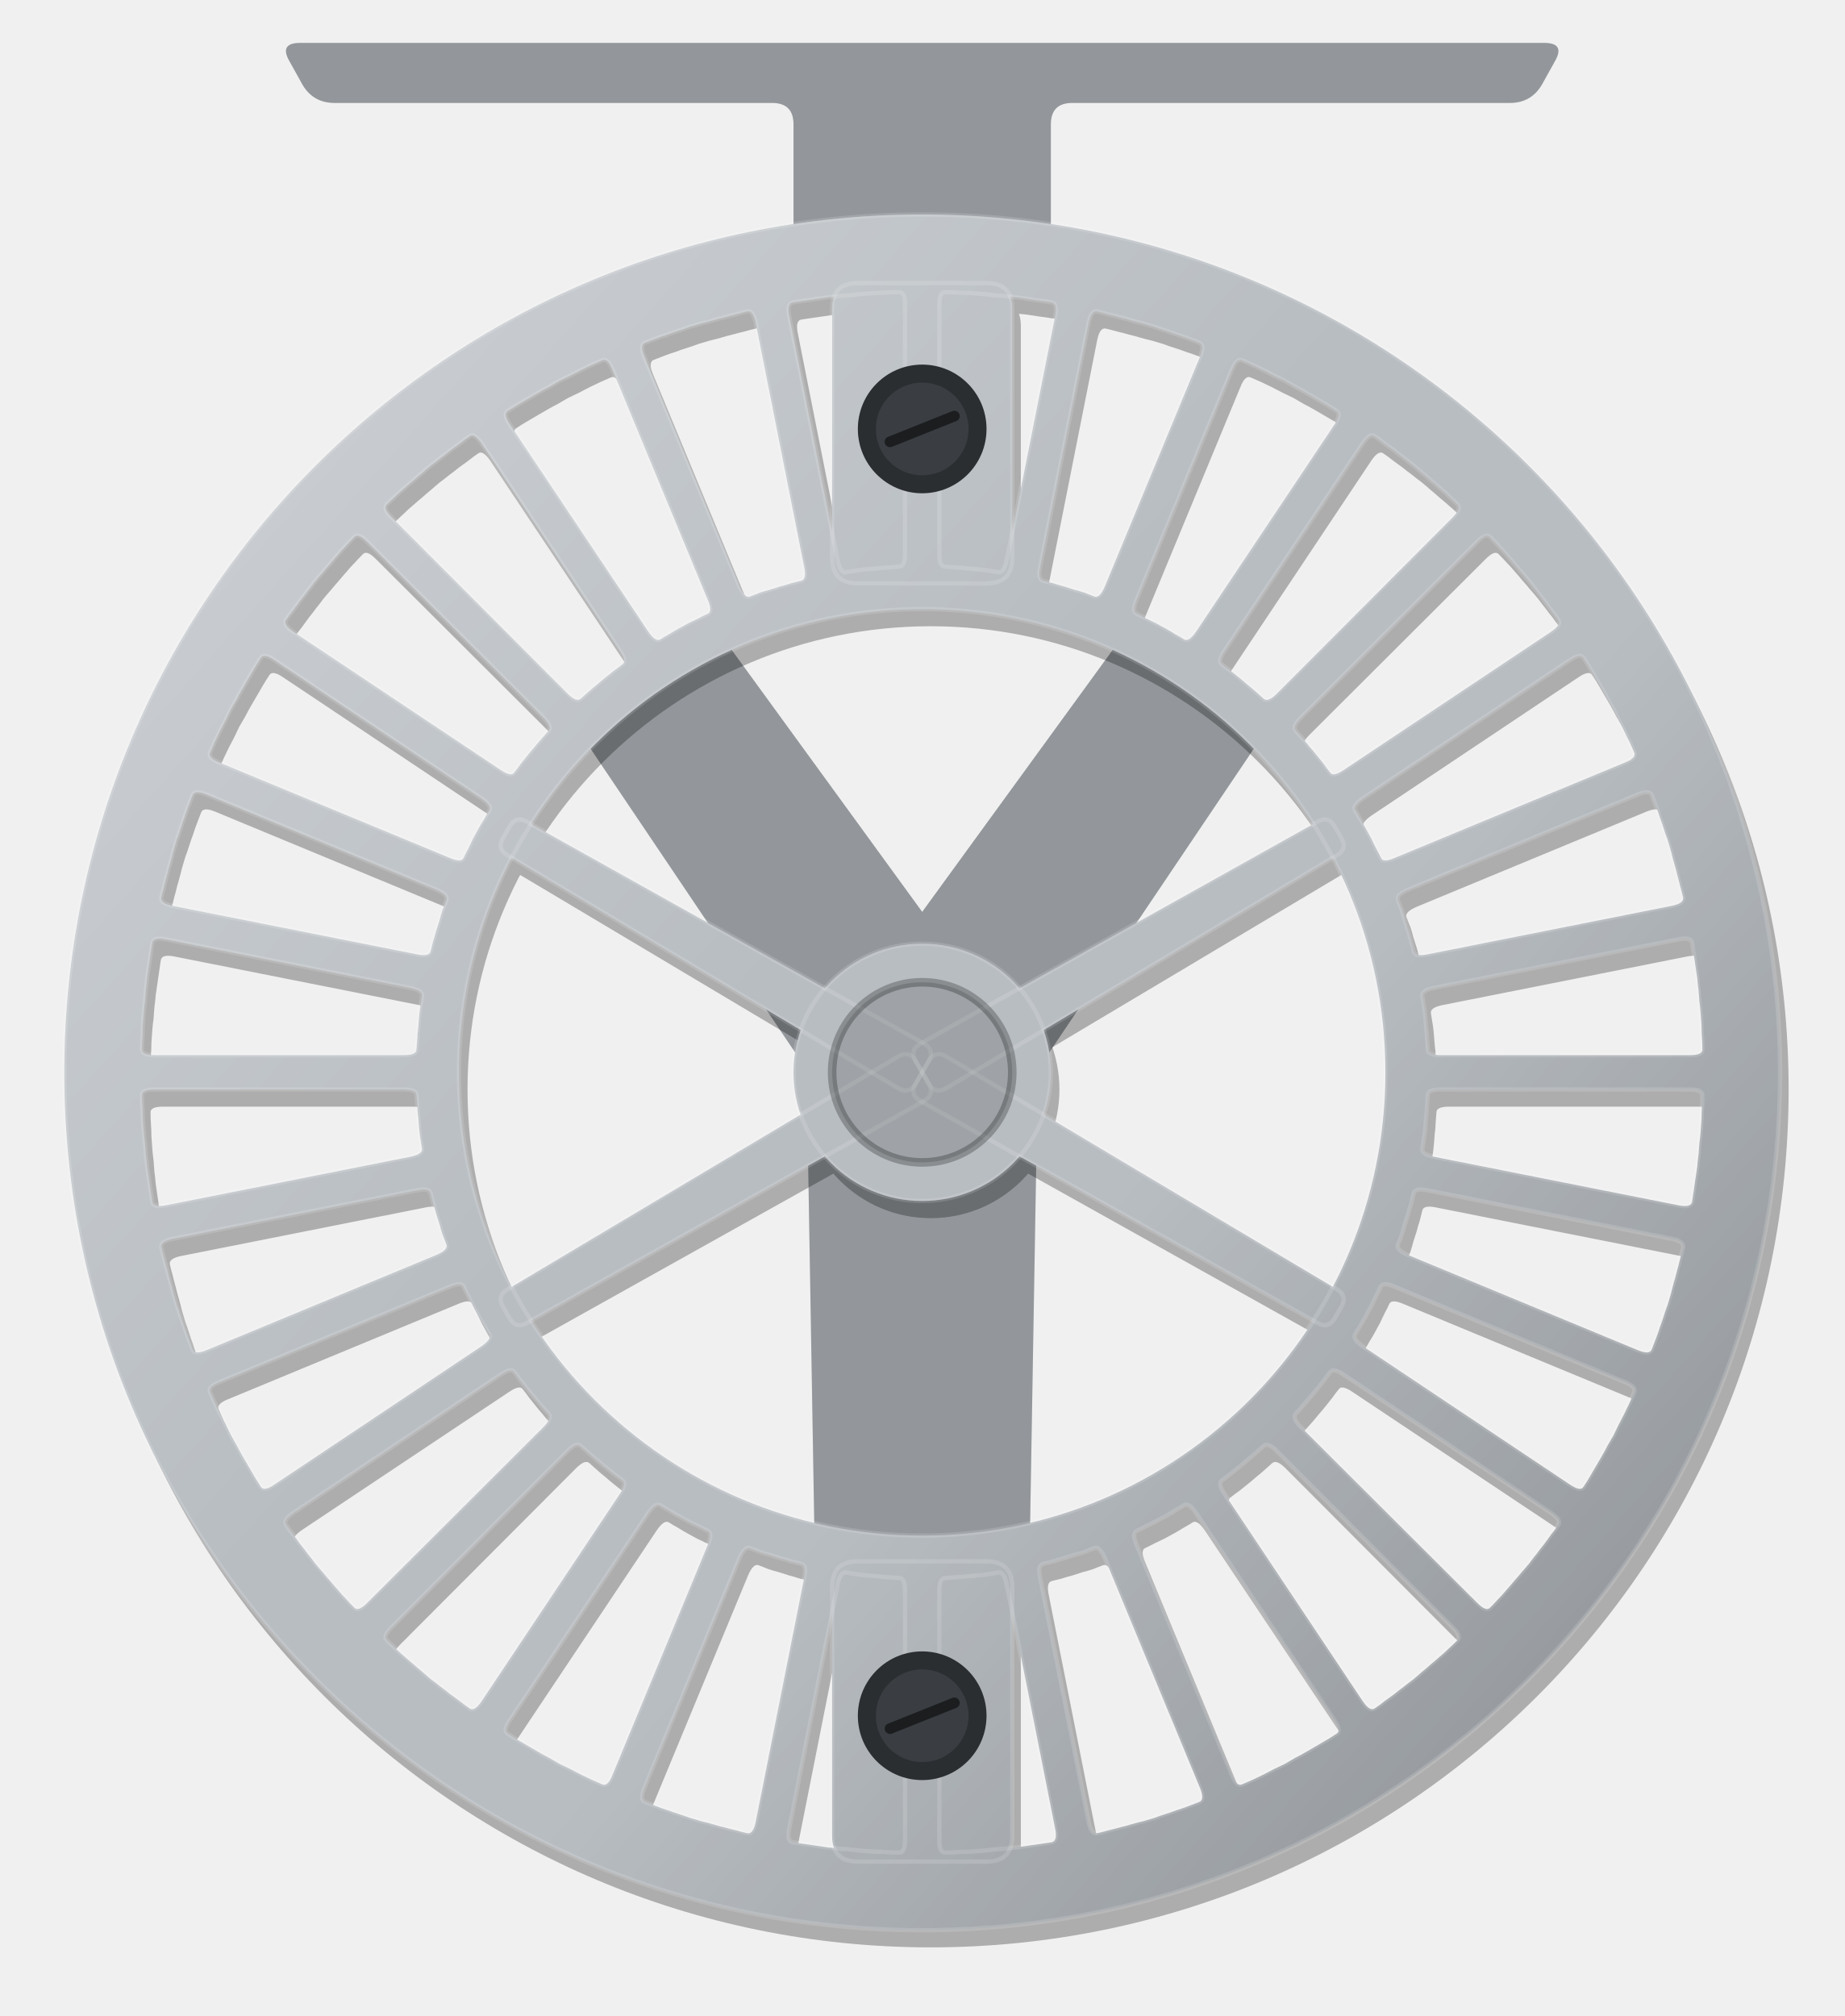
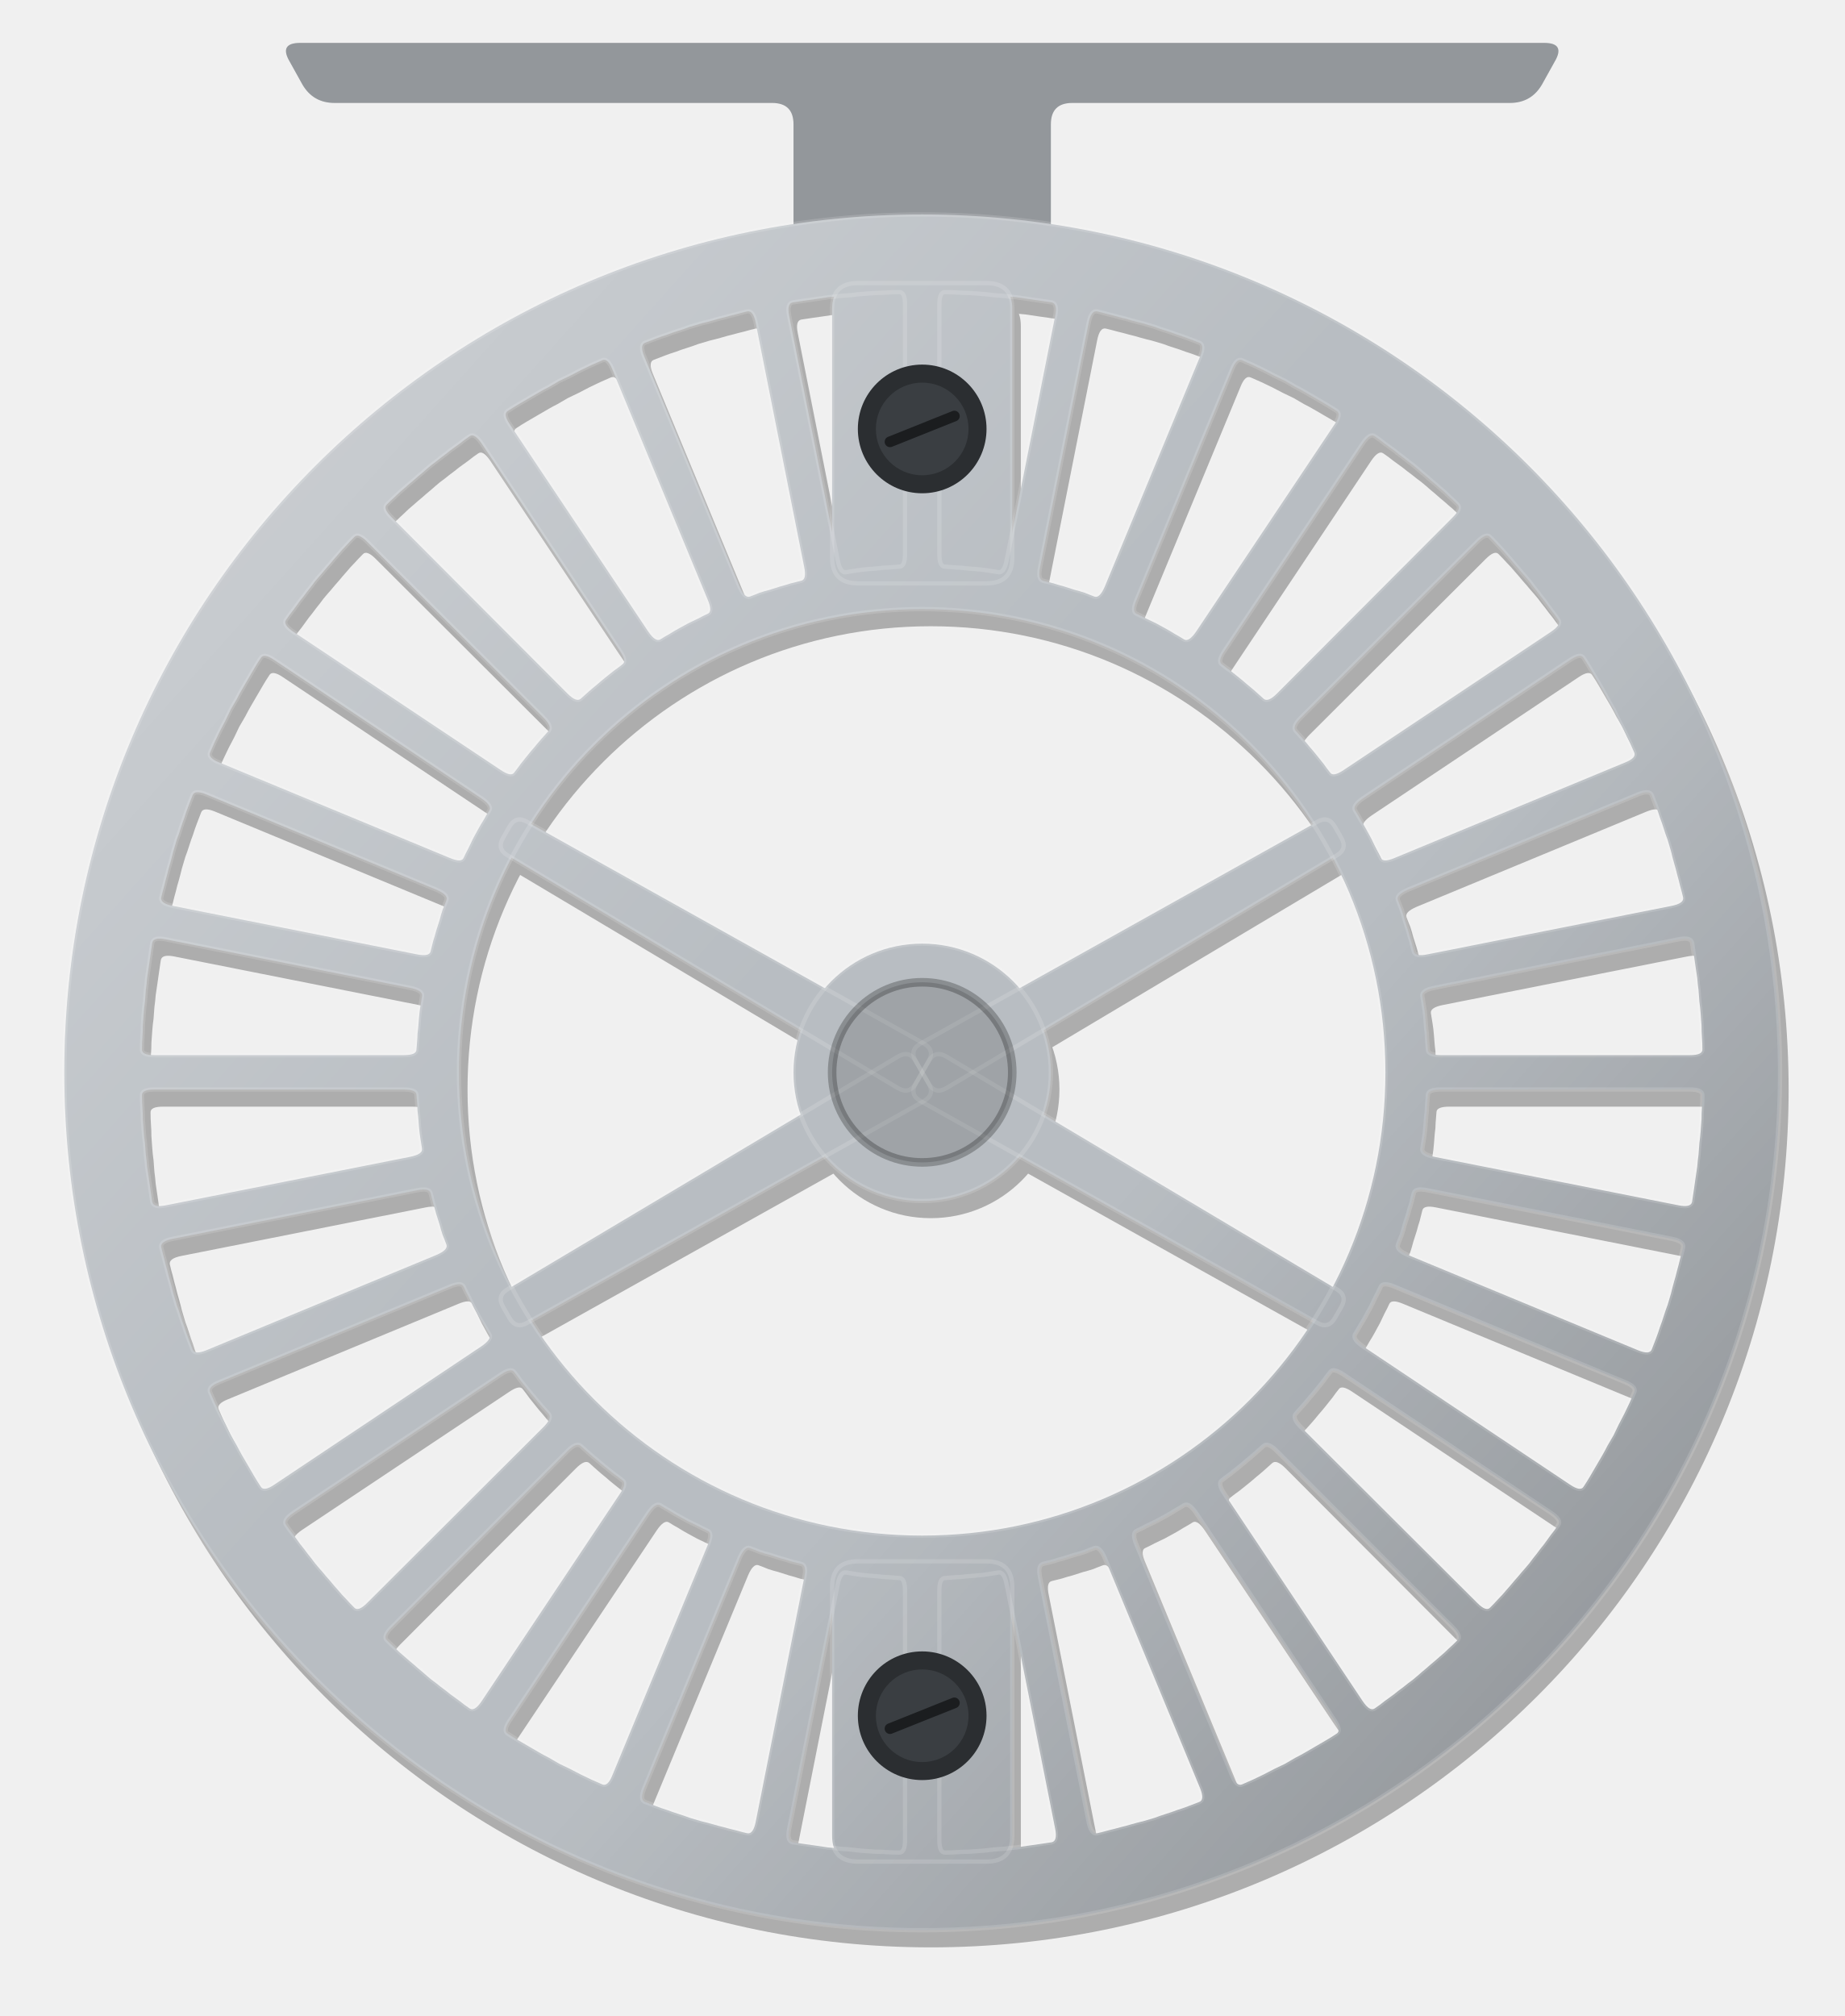
<svg xmlns="http://www.w3.org/2000/svg" viewBox="-215 -250 430 470" color="#b8bdc2">
  <defs>
    <linearGradient id="sheen" x1="0" y1="0" x2="1" y2="1">
      <stop offset="0" stop-color="#fff" stop-opacity=".4" />
      <stop offset=".45" stop-color="#fff" stop-opacity="0" />
      <stop offset=".6" stop-color="#000" stop-opacity="0" />
      <stop offset="1" stop-color="#000" stop-opacity=".3" />
    </linearGradient>
    <g id="back" fill-rule="evenodd">
      <path d="M-147.5 -235.7Q-150 -240 -145 -240L145 -240Q150 -240 147.5 -235.7L144.5 -230.3Q142 -226 137 -226L35 -226Q30 -226 30 -221L30 -191Q30 -186 25 -186L-25 -186Q-30 -186 -30 -191L-30 -221Q-30 -226 -35 -226L-137 -226Q-142 -226 -144.5 -230.3Z" />
-       <path d="M15.6 -10.9Q18 -12.6 16.3 -15L-46.1 -100.8Q-47.9 -103.2 -50.3 -101.5L-78.2 -82Q-80.6 -80.3 -78.9 -77.8L-19.7 10.1Q-18 12.6 -15.6 10.9Z" />
-       <path d="M15.6 10.9Q18 12.6 19.7 10.1L78.9 -77.8Q80.6 -80.3 78.2 -82L50.3 -101.5Q47.9 -103.2 46.1 -100.8L-16.3 -15Q-18 -12.6 -15.6 -10.9Z" />
-       <path d="M-24 0Q-27 0 -26.9 3L-25.1 109Q-25 112 -22 112L22 112Q25 112 25.1 109L26.9 3Q27 0 24 0Z" />
    </g>
    <g id="body" fill-rule="evenodd">
      <path d="M-200 0a200 200 0 1 0 400 0a200 200 0 1 0 -400 0ZM-108 0a108 108 0 1 0 216 0a108 108 0 1 0 -216 0ZM4 -179Q4 -182 5.4 -181.9L5.4 -181.9Q6.8 -181.9 8.2 -181.8L8.2 -181.8Q9.5 -181.7 10.9 -181.7L10.9 -181.7Q12.3 -181.6 13.7 -181.5L13.7 -181.5Q15.1 -181.4 16.5 -181.2L16.5 -181.2Q17.8 -181.1 19.2 -181L19.2 -181Q20.6 -180.8 22 -180.7L22 -180.7Q23.4 -180.5 24.7 -180.3L24.7 -180.3Q26.1 -180.1 27.5 -179.9L27.5 -179.9Q28.8 -179.7 30.2 -179.5L30.2 -179.5Q31.6 -179.2 31 -176.3L19.7 -119.4Q19.1 -116.4 17.8 -116.6L17.8 -116.6Q16.6 -116.8 15.3 -117L15.3 -117Q14.1 -117.2 12.8 -117.3L12.8 -117.3Q11.6 -117.4 10.3 -117.5L10.3 -117.5Q9 -117.7 7.8 -117.7L7.8 -117.7Q6.5 -117.8 5.3 -117.9L5.3 -117.9Q4 -117.9 4 -120.9ZM38.8 -174.7Q39.4 -177.7 40.8 -177.4L40.8 -177.4Q42.1 -177.1 43.5 -176.7L43.5 -176.7Q44.8 -176.4 46.2 -176L46.2 -176Q47.5 -175.7 48.8 -175.3L48.8 -175.3Q50.2 -174.9 51.5 -174.6L51.5 -174.6Q52.8 -174.2 54.2 -173.8L54.2 -173.8Q55.5 -173.3 56.8 -172.9L56.8 -172.9Q58.1 -172.5 59.4 -172L59.4 -172Q60.7 -171.6 62 -171.1L62 -171.1Q63.3 -170.6 64.6 -170.1L64.6 -170.1Q65.9 -169.6 64.8 -166.9L42.6 -113.3Q41.4 -110.5 40.2 -110.9L40.2 -110.9Q39.1 -111.3 37.9 -111.8L37.9 -111.8Q36.7 -112.2 35.5 -112.5L35.5 -112.5Q34.3 -112.9 33 -113.3L33 -113.3Q31.8 -113.6 30.6 -114L30.6 -114Q29.4 -114.3 28.2 -114.6L28.2 -114.6Q26.9 -114.9 27.5 -117.8ZM72.2 -163.8Q73.3 -166.6 74.6 -166L74.6 -166Q75.9 -165.4 77.1 -164.9L77.1 -164.9Q78.4 -164.3 79.6 -163.7L79.6 -163.7Q80.9 -163 82.1 -162.4L82.1 -162.4Q83.3 -161.8 84.6 -161.2L84.6 -161.2Q85.8 -160.5 87 -159.8L87 -159.8Q88.2 -159.2 89.4 -158.5L89.4 -158.5Q90.6 -157.8 91.8 -157.1L91.8 -157.1Q93 -156.4 94.2 -155.7L94.2 -155.7Q95.4 -155 96.6 -154.2L96.6 -154.2Q97.8 -153.5 96.1 -151L63.9 -102.8Q62.2 -100.3 61.1 -100.9L61.1 -100.9Q60 -101.6 58.9 -102.2L58.9 -102.2Q57.8 -102.9 56.7 -103.5L56.7 -103.5Q55.6 -104.1 54.5 -104.7L54.5 -104.7Q53.4 -105.2 52.2 -105.8L52.2 -105.8Q51.1 -106.4 50 -106.9L50 -106.9Q48.8 -107.4 50 -110.2ZM102.7 -146.6Q104.4 -149.1 105.5 -148.3L105.5 -148.3Q106.7 -147.5 107.8 -146.6L107.8 -146.6Q108.9 -145.8 110 -145L110 -145Q111.1 -144.1 112.2 -143.3L112.2 -143.3Q113.3 -142.4 114.4 -141.6L114.4 -141.6Q115.5 -140.7 116.5 -139.8L116.5 -139.8Q117.6 -138.9 118.6 -138L118.6 -138Q119.7 -137.1 120.7 -136.2L120.7 -136.2Q121.8 -135.3 122.8 -134.3L122.8 -134.3Q123.8 -133.4 124.8 -132.4L124.8 -132.4Q125.8 -131.5 123.7 -129.4L82.7 -88.3Q80.6 -86.2 79.6 -87.1L79.6 -87.1Q78.7 -87.9 77.7 -88.8L77.7 -88.8Q76.8 -89.6 75.8 -90.4L75.8 -90.4Q74.9 -91.2 73.9 -92L73.9 -92Q72.9 -92.8 71.9 -93.6L71.9 -93.6Q70.9 -94.3 69.9 -95.1L69.9 -95.1Q68.8 -95.8 70.5 -98.3ZM129.4 -123.7Q131.5 -125.8 132.4 -124.8L132.4 -124.8Q133.4 -123.8 134.3 -122.8L134.3 -122.8Q135.3 -121.8 136.2 -120.7L136.2 -120.7Q137.1 -119.7 138 -118.6L138 -118.6Q138.9 -117.6 139.8 -116.5L139.8 -116.5Q140.7 -115.5 141.6 -114.4L141.6 -114.4Q142.4 -113.3 143.3 -112.2L143.3 -112.2Q144.1 -111.1 145 -110L145 -110Q145.8 -108.9 146.6 -107.8L146.6 -107.8Q147.5 -106.7 148.3 -105.5L148.3 -105.5Q149.1 -104.4 146.6 -102.7L98.3 -70.5Q95.8 -68.8 95.1 -69.9L95.1 -69.9Q94.3 -70.9 93.6 -71.9L93.6 -71.9Q92.8 -72.9 92 -73.9L92 -73.9Q91.2 -74.9 90.4 -75.8L90.4 -75.8Q89.6 -76.8 88.8 -77.7L88.8 -77.7Q87.9 -78.7 87.1 -79.6L87.1 -79.6Q86.2 -80.6 88.3 -82.7ZM151 -96.1Q153.5 -97.8 154.2 -96.6L154.2 -96.6Q155 -95.4 155.7 -94.2L155.7 -94.2Q156.4 -93 157.1 -91.8L157.1 -91.8Q157.8 -90.6 158.5 -89.4L158.5 -89.4Q159.2 -88.2 159.8 -87L159.8 -87Q160.5 -85.8 161.2 -84.6L161.2 -84.6Q161.8 -83.3 162.4 -82.1L162.4 -82.1Q163 -80.9 163.7 -79.6L163.7 -79.6Q164.3 -78.4 164.9 -77.1L164.9 -77.1Q165.4 -75.9 166 -74.6L166 -74.6Q166.6 -73.3 163.8 -72.2L110.2 -50Q107.4 -48.8 106.9 -50L106.9 -50Q106.4 -51.1 105.8 -52.2L105.8 -52.2Q105.2 -53.4 104.7 -54.5L104.7 -54.5Q104.1 -55.6 103.5 -56.7L103.5 -56.7Q102.9 -57.8 102.2 -58.9L102.2 -58.9Q101.6 -60 100.9 -61.1L100.9 -61.1Q100.3 -62.2 102.8 -63.9ZM166.9 -64.8Q169.6 -65.9 170.1 -64.6L170.1 -64.6Q170.6 -63.3 171.1 -62L171.1 -62Q171.6 -60.7 172 -59.4L172 -59.4Q172.5 -58.1 172.9 -56.8L172.9 -56.8Q173.3 -55.5 173.8 -54.2L173.8 -54.2Q174.2 -52.8 174.6 -51.5L174.6 -51.5Q174.9 -50.2 175.3 -48.8L175.3 -48.8Q175.7 -47.5 176 -46.2L176 -46.2Q176.4 -44.8 176.7 -43.5L176.7 -43.5Q177.1 -42.1 177.4 -40.8L177.4 -40.8Q177.7 -39.4 174.7 -38.8L117.8 -27.5Q114.9 -26.9 114.6 -28.2L114.6 -28.2Q114.3 -29.4 114 -30.6L114 -30.6Q113.6 -31.8 113.3 -33L113.3 -33Q112.9 -34.3 112.5 -35.5L112.5 -35.5Q112.2 -36.7 111.8 -37.9L111.8 -37.9Q111.3 -39.1 110.9 -40.2L110.9 -40.2Q110.5 -41.4 113.3 -42.6ZM176.3 -31Q179.2 -31.6 179.5 -30.2L179.5 -30.2Q179.7 -28.8 179.9 -27.5L179.9 -27.5Q180.1 -26.1 180.3 -24.7L180.3 -24.7Q180.5 -23.4 180.7 -22L180.7 -22Q180.8 -20.6 181 -19.2L181 -19.2Q181.1 -17.8 181.2 -16.5L181.2 -16.5Q181.4 -15.1 181.5 -13.7L181.5 -13.7Q181.6 -12.3 181.7 -10.9L181.7 -10.9Q181.7 -9.5 181.8 -8.2L181.8 -8.2Q181.9 -6.8 181.9 -5.4L181.9 -5.4Q182 -4 179 -4L120.9 -4Q117.9 -4 117.9 -5.3L117.9 -5.3Q117.8 -6.5 117.7 -7.8L117.7 -7.8Q117.7 -9 117.5 -10.3L117.5 -10.3Q117.4 -11.6 117.3 -12.8L117.3 -12.8Q117.2 -14.1 117 -15.3L117 -15.3Q116.8 -16.6 116.6 -17.8L116.6 -17.8Q116.4 -19.1 119.4 -19.7ZM179 4Q182 4 181.9 5.4L181.9 5.4Q181.9 6.8 181.8 8.2L181.8 8.2Q181.7 9.5 181.7 10.9L181.7 10.9Q181.6 12.3 181.5 13.7L181.5 13.7Q181.4 15.1 181.2 16.5L181.2 16.5Q181.1 17.8 181 19.2L181 19.2Q180.8 20.6 180.7 22L180.7 22Q180.5 23.4 180.3 24.7L180.3 24.7Q180.1 26.1 179.9 27.5L179.9 27.5Q179.7 28.8 179.5 30.2L179.5 30.2Q179.2 31.6 176.3 31L119.4 19.7Q116.4 19.1 116.6 17.8L116.6 17.8Q116.8 16.6 117 15.3L117 15.3Q117.2 14.1 117.3 12.8L117.3 12.8Q117.4 11.6 117.5 10.3L117.5 10.3Q117.7 9 117.7 7.8L117.7 7.8Q117.8 6.5 117.9 5.3L117.9 5.3Q117.9 4 120.9 4ZM174.7 38.8Q177.7 39.4 177.4 40.8L177.4 40.8Q177.1 42.1 176.7 43.5L176.7 43.5Q176.4 44.8 176 46.2L176 46.2Q175.7 47.5 175.3 48.8L175.3 48.8Q174.9 50.2 174.6 51.5L174.6 51.5Q174.2 52.8 173.8 54.2L173.8 54.2Q173.3 55.5 172.9 56.8L172.9 56.8Q172.5 58.1 172 59.4L172 59.4Q171.6 60.7 171.1 62L171.1 62Q170.6 63.3 170.1 64.6L170.1 64.6Q169.6 65.9 166.9 64.8L113.3 42.6Q110.5 41.4 110.9 40.2L110.9 40.2Q111.3 39.1 111.8 37.9L111.8 37.9Q112.2 36.7 112.5 35.5L112.5 35.5Q112.9 34.3 113.3 33L113.3 33Q113.6 31.8 114 30.6L114 30.6Q114.3 29.4 114.6 28.2L114.6 28.2Q114.9 26.9 117.8 27.5ZM163.8 72.2Q166.6 73.3 166 74.6L166 74.6Q165.4 75.9 164.9 77.1L164.9 77.1Q164.3 78.4 163.7 79.6L163.7 79.6Q163 80.9 162.4 82.1L162.4 82.1Q161.8 83.3 161.2 84.6L161.2 84.6Q160.5 85.8 159.8 87L159.8 87Q159.2 88.2 158.5 89.4L158.5 89.4Q157.8 90.6 157.1 91.8L157.1 91.8Q156.4 93 155.7 94.2L155.7 94.2Q155 95.4 154.2 96.6L154.2 96.6Q153.5 97.8 151 96.1L102.8 63.9Q100.3 62.2 100.9 61.1L100.9 61.1Q101.6 60 102.2 58.9L102.2 58.9Q102.9 57.8 103.5 56.7L103.5 56.7Q104.1 55.6 104.7 54.5L104.7 54.5Q105.2 53.4 105.8 52.2L105.8 52.2Q106.4 51.1 106.9 50L106.9 50Q107.4 48.8 110.2 50ZM146.6 102.7Q149.1 104.4 148.3 105.5L148.3 105.5Q147.5 106.7 146.6 107.8L146.6 107.8Q145.8 108.9 145 110L145 110Q144.1 111.1 143.3 112.2L143.3 112.2Q142.4 113.3 141.6 114.4L141.6 114.4Q140.7 115.5 139.8 116.5L139.8 116.5Q138.9 117.6 138 118.6L138 118.6Q137.1 119.7 136.2 120.7L136.2 120.7Q135.3 121.8 134.3 122.8L134.3 122.8Q133.4 123.8 132.4 124.8L132.4 124.8Q131.5 125.8 129.4 123.7L88.3 82.7Q86.2 80.6 87.1 79.6L87.1 79.6Q87.9 78.7 88.8 77.7L88.8 77.7Q89.6 76.8 90.4 75.8L90.4 75.8Q91.2 74.9 92 73.9L92 73.9Q92.8 72.9 93.6 71.9L93.6 71.9Q94.3 70.9 95.1 69.9L95.1 69.9Q95.8 68.8 98.3 70.5ZM123.7 129.4Q125.8 131.5 124.8 132.4L124.8 132.4Q123.8 133.4 122.8 134.3L122.8 134.3Q121.8 135.3 120.7 136.2L120.7 136.2Q119.7 137.1 118.6 138L118.6 138Q117.6 138.9 116.5 139.8L116.5 139.8Q115.5 140.7 114.4 141.6L114.4 141.6Q113.3 142.4 112.2 143.3L112.2 143.3Q111.1 144.1 110 145L110 145Q108.9 145.8 107.8 146.6L107.8 146.6Q106.7 147.5 105.5 148.3L105.5 148.3Q104.4 149.1 102.7 146.6L70.5 98.3Q68.8 95.8 69.9 95.1L69.9 95.1Q70.9 94.3 71.9 93.6L71.9 93.6Q72.9 92.8 73.9 92L73.9 92Q74.9 91.2 75.8 90.4L75.8 90.4Q76.8 89.6 77.7 88.8L77.7 88.8Q78.7 87.9 79.6 87.1L79.6 87.1Q80.6 86.2 82.7 88.3ZM96.1 151Q97.8 153.5 96.6 154.2L96.6 154.2Q95.4 155 94.2 155.7L94.2 155.7Q93 156.4 91.8 157.1L91.8 157.1Q90.6 157.8 89.4 158.5L89.4 158.5Q88.2 159.2 87 159.8L87 159.8Q85.8 160.5 84.6 161.2L84.6 161.2Q83.3 161.8 82.1 162.4L82.1 162.4Q80.9 163 79.6 163.7L79.6 163.7Q78.4 164.3 77.1 164.9L77.1 164.9Q75.9 165.4 74.6 166L74.6 166Q73.3 166.6 72.2 163.8L50 110.2Q48.8 107.4 50 106.9L50 106.9Q51.1 106.4 52.2 105.8L52.2 105.8Q53.4 105.2 54.5 104.7L54.5 104.7Q55.6 104.1 56.7 103.5L56.7 103.5Q57.8 102.9 58.9 102.2L58.9 102.2Q60 101.6 61.1 100.9L61.1 100.9Q62.2 100.3 63.9 102.8ZM64.8 166.9Q65.9 169.6 64.6 170.1L64.6 170.1Q63.3 170.6 62 171.1L62 171.1Q60.7 171.6 59.4 172L59.4 172Q58.1 172.5 56.8 172.9L56.8 172.9Q55.5 173.3 54.2 173.8L54.2 173.8Q52.8 174.2 51.5 174.6L51.5 174.6Q50.2 174.9 48.8 175.3L48.8 175.3Q47.5 175.7 46.2 176L46.2 176Q44.8 176.4 43.5 176.7L43.5 176.7Q42.1 177.1 40.8 177.4L40.8 177.4Q39.4 177.7 38.8 174.7L27.5 117.8Q26.9 114.9 28.2 114.6L28.2 114.6Q29.4 114.3 30.6 114L30.6 114Q31.8 113.6 33 113.3L33 113.3Q34.3 112.9 35.5 112.5L35.5 112.5Q36.7 112.2 37.9 111.8L37.9 111.8Q39.1 111.3 40.2 110.9L40.2 110.9Q41.4 110.5 42.6 113.3ZM31 176.3Q31.6 179.2 30.2 179.5L30.2 179.5Q28.8 179.7 27.5 179.9L27.5 179.9Q26.1 180.1 24.7 180.3L24.7 180.3Q23.4 180.5 22 180.7L22 180.7Q20.6 180.8 19.2 181L19.2 181Q17.8 181.1 16.5 181.2L16.5 181.2Q15.1 181.4 13.7 181.5L13.7 181.5Q12.3 181.6 10.9 181.7L10.9 181.7Q9.5 181.7 8.2 181.8L8.2 181.8Q6.8 181.9 5.4 181.9L5.4 181.9Q4 182 4 179L4 120.9Q4 117.9 5.3 117.9L5.3 117.9Q6.5 117.8 7.8 117.7L7.8 117.7Q9 117.7 10.3 117.5L10.3 117.5Q11.6 117.4 12.8 117.3L12.8 117.3Q14.1 117.2 15.3 117L15.3 117Q16.6 116.8 17.8 116.6L17.8 116.6Q19.1 116.4 19.7 119.4ZM-4 179Q-4 182 -5.4 181.9L-5.4 181.9Q-6.8 181.9 -8.2 181.8L-8.2 181.8Q-9.5 181.7 -10.9 181.7L-10.9 181.7Q-12.3 181.6 -13.7 181.5L-13.7 181.5Q-15.1 181.4 -16.5 181.2L-16.5 181.2Q-17.8 181.1 -19.2 181L-19.2 181Q-20.6 180.8 -22 180.7L-22 180.7Q-23.4 180.5 -24.7 180.3L-24.7 180.3Q-26.1 180.1 -27.5 179.9L-27.5 179.9Q-28.8 179.7 -30.2 179.5L-30.2 179.5Q-31.6 179.2 -31 176.3L-19.7 119.4Q-19.1 116.4 -17.8 116.6L-17.8 116.6Q-16.6 116.8 -15.3 117L-15.3 117Q-14.1 117.2 -12.8 117.3L-12.8 117.3Q-11.6 117.4 -10.3 117.5L-10.3 117.5Q-9 117.7 -7.8 117.7L-7.8 117.7Q-6.5 117.8 -5.3 117.9L-5.3 117.9Q-4 117.9 -4 120.9ZM-38.8 174.7Q-39.4 177.7 -40.8 177.4L-40.8 177.4Q-42.1 177.1 -43.5 176.7L-43.5 176.7Q-44.8 176.4 -46.2 176L-46.2 176Q-47.5 175.7 -48.8 175.3L-48.8 175.3Q-50.2 174.9 -51.5 174.6L-51.5 174.6Q-52.8 174.2 -54.2 173.8L-54.2 173.8Q-55.5 173.3 -56.8 172.9L-56.8 172.9Q-58.1 172.5 -59.4 172L-59.4 172Q-60.7 171.6 -62 171.1L-62 171.1Q-63.3 170.6 -64.6 170.1L-64.6 170.1Q-65.9 169.6 -64.8 166.9L-42.6 113.3Q-41.4 110.5 -40.2 110.9L-40.2 110.9Q-39.1 111.3 -37.9 111.8L-37.9 111.8Q-36.7 112.2 -35.5 112.5L-35.5 112.5Q-34.3 112.9 -33 113.3L-33 113.3Q-31.8 113.6 -30.6 114L-30.6 114Q-29.4 114.3 -28.2 114.6L-28.2 114.6Q-26.9 114.9 -27.5 117.8ZM-72.2 163.8Q-73.3 166.6 -74.6 166L-74.6 166Q-75.9 165.4 -77.1 164.9L-77.1 164.9Q-78.4 164.3 -79.6 163.7L-79.6 163.7Q-80.9 163 -82.1 162.4L-82.1 162.4Q-83.3 161.8 -84.6 161.2L-84.6 161.2Q-85.8 160.5 -87 159.8L-87 159.8Q-88.2 159.2 -89.4 158.5L-89.4 158.5Q-90.6 157.8 -91.8 157.1L-91.8 157.1Q-93 156.4 -94.2 155.7L-94.2 155.7Q-95.4 155 -96.6 154.2L-96.6 154.2Q-97.8 153.5 -96.1 151L-63.9 102.8Q-62.2 100.3 -61.1 100.9L-61.1 100.9Q-60 101.6 -58.9 102.2L-58.9 102.2Q-57.8 102.9 -56.7 103.5L-56.7 103.5Q-55.6 104.1 -54.5 104.7L-54.5 104.7Q-53.4 105.2 -52.2 105.8L-52.2 105.8Q-51.1 106.4 -50 106.9L-50 106.9Q-48.8 107.4 -50 110.2ZM-102.7 146.6Q-104.4 149.1 -105.5 148.3L-105.5 148.3Q-106.7 147.5 -107.8 146.6L-107.8 146.6Q-108.9 145.8 -110 145L-110 145Q-111.1 144.1 -112.2 143.3L-112.2 143.3Q-113.3 142.4 -114.4 141.6L-114.4 141.6Q-115.5 140.7 -116.5 139.8L-116.5 139.8Q-117.6 138.9 -118.6 138L-118.6 138Q-119.7 137.1 -120.7 136.2L-120.7 136.2Q-121.8 135.3 -122.8 134.3L-122.8 134.3Q-123.8 133.4 -124.8 132.4L-124.8 132.4Q-125.8 131.5 -123.7 129.4L-82.7 88.3Q-80.6 86.2 -79.6 87.1L-79.6 87.1Q-78.7 87.9 -77.7 88.8L-77.7 88.8Q-76.8 89.6 -75.8 90.4L-75.8 90.4Q-74.9 91.2 -73.9 92L-73.9 92Q-72.9 92.8 -71.9 93.6L-71.9 93.6Q-70.9 94.3 -69.9 95.1L-69.9 95.1Q-68.8 95.8 -70.5 98.3ZM-129.4 123.7Q-131.5 125.8 -132.4 124.8L-132.4 124.8Q-133.4 123.8 -134.3 122.8L-134.3 122.8Q-135.3 121.8 -136.2 120.7L-136.2 120.7Q-137.1 119.7 -138 118.6L-138 118.6Q-138.9 117.6 -139.8 116.5L-139.8 116.5Q-140.7 115.5 -141.6 114.4L-141.6 114.4Q-142.4 113.3 -143.3 112.2L-143.3 112.2Q-144.1 111.1 -145 110L-145 110Q-145.8 108.9 -146.6 107.8L-146.6 107.8Q-147.5 106.7 -148.3 105.5L-148.3 105.5Q-149.1 104.4 -146.6 102.7L-98.3 70.5Q-95.8 68.8 -95.1 69.9L-95.1 69.9Q-94.3 70.9 -93.6 71.9L-93.6 71.9Q-92.8 72.9 -92 73.9L-92 73.9Q-91.2 74.9 -90.4 75.8L-90.4 75.8Q-89.6 76.8 -88.8 77.7L-88.8 77.7Q-87.9 78.7 -87.1 79.6L-87.1 79.6Q-86.2 80.6 -88.3 82.7ZM-151 96.1Q-153.5 97.8 -154.2 96.6L-154.2 96.6Q-155 95.4 -155.7 94.2L-155.7 94.2Q-156.4 93 -157.1 91.8L-157.1 91.8Q-157.8 90.6 -158.5 89.4L-158.5 89.4Q-159.2 88.2 -159.8 87L-159.8 87Q-160.5 85.8 -161.2 84.6L-161.2 84.6Q-161.8 83.3 -162.4 82.1L-162.4 82.1Q-163 80.9 -163.7 79.6L-163.7 79.6Q-164.3 78.4 -164.9 77.1L-164.9 77.1Q-165.4 75.9 -166 74.6L-166 74.6Q-166.6 73.3 -163.8 72.2L-110.2 50Q-107.4 48.8 -106.9 50L-106.9 50Q-106.4 51.1 -105.8 52.2L-105.8 52.2Q-105.2 53.4 -104.7 54.5L-104.7 54.5Q-104.1 55.6 -103.5 56.7L-103.5 56.7Q-102.9 57.8 -102.2 58.9L-102.2 58.9Q-101.6 60 -100.9 61.1L-100.9 61.1Q-100.3 62.2 -102.8 63.9ZM-166.9 64.8Q-169.6 65.9 -170.1 64.6L-170.1 64.6Q-170.6 63.3 -171.1 62L-171.1 62Q-171.6 60.7 -172 59.4L-172 59.4Q-172.5 58.1 -172.9 56.8L-172.9 56.8Q-173.3 55.5 -173.8 54.2L-173.8 54.2Q-174.2 52.8 -174.6 51.5L-174.6 51.5Q-174.9 50.2 -175.3 48.8L-175.3 48.8Q-175.7 47.5 -176 46.2L-176 46.2Q-176.4 44.8 -176.7 43.5L-176.7 43.5Q-177.1 42.1 -177.4 40.8L-177.4 40.8Q-177.7 39.4 -174.7 38.8L-117.8 27.5Q-114.9 26.9 -114.6 28.2L-114.6 28.2Q-114.3 29.4 -114 30.6L-114 30.6Q-113.6 31.8 -113.3 33L-113.3 33Q-112.9 34.3 -112.5 35.5L-112.5 35.5Q-112.2 36.7 -111.8 37.9L-111.8 37.9Q-111.3 39.1 -110.9 40.2L-110.9 40.2Q-110.5 41.4 -113.3 42.6ZM-176.3 31Q-179.2 31.6 -179.5 30.2L-179.5 30.2Q-179.7 28.8 -179.9 27.5L-179.9 27.5Q-180.1 26.1 -180.3 24.7L-180.3 24.7Q-180.5 23.4 -180.7 22L-180.7 22Q-180.8 20.6 -181 19.2L-181 19.2Q-181.1 17.8 -181.2 16.5L-181.2 16.5Q-181.4 15.1 -181.5 13.7L-181.5 13.7Q-181.6 12.3 -181.7 10.9L-181.7 10.9Q-181.7 9.5 -181.8 8.2L-181.8 8.2Q-181.9 6.8 -181.9 5.4L-181.9 5.4Q-182 4 -179 4L-120.9 4Q-117.9 4 -117.9 5.3L-117.9 5.3Q-117.8 6.5 -117.7 7.8L-117.7 7.8Q-117.7 9 -117.5 10.3L-117.5 10.3Q-117.4 11.6 -117.3 12.8L-117.3 12.8Q-117.2 14.1 -117 15.3L-117 15.3Q-116.8 16.6 -116.6 17.8L-116.6 17.8Q-116.4 19.1 -119.4 19.7ZM-179 -4Q-182 -4 -181.9 -5.4L-181.9 -5.4Q-181.9 -6.8 -181.8 -8.2L-181.8 -8.2Q-181.7 -9.5 -181.7 -10.9L-181.7 -10.9Q-181.6 -12.3 -181.5 -13.7L-181.5 -13.7Q-181.4 -15.1 -181.2 -16.5L-181.2 -16.5Q-181.1 -17.8 -181 -19.2L-181 -19.2Q-180.8 -20.6 -180.7 -22L-180.7 -22Q-180.5 -23.4 -180.3 -24.7L-180.3 -24.7Q-180.1 -26.1 -179.9 -27.5L-179.9 -27.5Q-179.7 -28.8 -179.5 -30.2L-179.5 -30.2Q-179.2 -31.6 -176.3 -31L-119.4 -19.7Q-116.4 -19.1 -116.6 -17.8L-116.6 -17.8Q-116.8 -16.6 -117 -15.3L-117 -15.3Q-117.2 -14.1 -117.3 -12.8L-117.3 -12.8Q-117.4 -11.6 -117.5 -10.3L-117.5 -10.3Q-117.7 -9 -117.7 -7.8L-117.7 -7.8Q-117.8 -6.5 -117.9 -5.3L-117.9 -5.3Q-117.9 -4 -120.9 -4ZM-174.7 -38.8Q-177.7 -39.4 -177.4 -40.8L-177.4 -40.8Q-177.1 -42.1 -176.7 -43.5L-176.7 -43.5Q-176.4 -44.8 -176 -46.2L-176 -46.2Q-175.7 -47.5 -175.3 -48.8L-175.3 -48.8Q-174.9 -50.2 -174.6 -51.5L-174.6 -51.5Q-174.2 -52.8 -173.8 -54.2L-173.8 -54.2Q-173.3 -55.5 -172.9 -56.8L-172.9 -56.8Q-172.5 -58.1 -172 -59.4L-172 -59.4Q-171.6 -60.7 -171.1 -62L-171.1 -62Q-170.6 -63.3 -170.1 -64.6L-170.1 -64.6Q-169.6 -65.9 -166.9 -64.8L-113.3 -42.6Q-110.5 -41.4 -110.9 -40.2L-110.9 -40.2Q-111.3 -39.1 -111.8 -37.9L-111.8 -37.9Q-112.2 -36.7 -112.5 -35.5L-112.5 -35.5Q-112.9 -34.3 -113.3 -33L-113.3 -33Q-113.6 -31.8 -114 -30.6L-114 -30.6Q-114.3 -29.4 -114.6 -28.2L-114.6 -28.2Q-114.9 -26.9 -117.8 -27.5ZM-163.8 -72.2Q-166.6 -73.3 -166 -74.6L-166 -74.6Q-165.4 -75.9 -164.9 -77.1L-164.9 -77.1Q-164.3 -78.4 -163.7 -79.6L-163.7 -79.6Q-163 -80.9 -162.4 -82.1L-162.4 -82.1Q-161.8 -83.3 -161.2 -84.6L-161.2 -84.6Q-160.5 -85.8 -159.8 -87L-159.8 -87Q-159.2 -88.2 -158.5 -89.4L-158.5 -89.4Q-157.8 -90.6 -157.1 -91.8L-157.1 -91.8Q-156.4 -93 -155.7 -94.2L-155.7 -94.2Q-155 -95.4 -154.2 -96.6L-154.2 -96.6Q-153.5 -97.8 -151 -96.1L-102.8 -63.9Q-100.3 -62.2 -100.9 -61.1L-100.9 -61.1Q-101.6 -60 -102.2 -58.9L-102.2 -58.9Q-102.9 -57.8 -103.5 -56.7L-103.5 -56.7Q-104.1 -55.6 -104.7 -54.5L-104.7 -54.5Q-105.2 -53.4 -105.8 -52.2L-105.8 -52.2Q-106.4 -51.1 -106.9 -50L-106.9 -50Q-107.4 -48.8 -110.2 -50ZM-146.6 -102.7Q-149.1 -104.4 -148.3 -105.5L-148.3 -105.5Q-147.5 -106.7 -146.6 -107.8L-146.6 -107.8Q-145.8 -108.9 -145 -110L-145 -110Q-144.1 -111.1 -143.3 -112.2L-143.3 -112.2Q-142.4 -113.3 -141.6 -114.4L-141.6 -114.4Q-140.7 -115.5 -139.8 -116.5L-139.8 -116.5Q-138.9 -117.6 -138 -118.6L-138 -118.6Q-137.1 -119.7 -136.2 -120.7L-136.2 -120.7Q-135.3 -121.8 -134.3 -122.8L-134.3 -122.8Q-133.4 -123.8 -132.4 -124.8L-132.4 -124.8Q-131.5 -125.8 -129.4 -123.7L-88.3 -82.7Q-86.2 -80.6 -87.1 -79.6L-87.1 -79.6Q-87.9 -78.7 -88.8 -77.7L-88.8 -77.7Q-89.6 -76.8 -90.4 -75.8L-90.4 -75.8Q-91.2 -74.9 -92 -73.9L-92 -73.9Q-92.8 -72.9 -93.6 -71.9L-93.6 -71.9Q-94.3 -70.9 -95.1 -69.9L-95.1 -69.9Q-95.8 -68.8 -98.3 -70.5ZM-123.7 -129.4Q-125.8 -131.5 -124.8 -132.4L-124.8 -132.4Q-123.8 -133.4 -122.8 -134.3L-122.8 -134.3Q-121.8 -135.3 -120.7 -136.2L-120.7 -136.2Q-119.7 -137.1 -118.6 -138L-118.6 -138Q-117.6 -138.9 -116.5 -139.8L-116.5 -139.8Q-115.5 -140.7 -114.4 -141.6L-114.4 -141.6Q-113.3 -142.4 -112.2 -143.3L-112.2 -143.3Q-111.1 -144.1 -110 -145L-110 -145Q-108.9 -145.8 -107.8 -146.6L-107.8 -146.6Q-106.7 -147.5 -105.5 -148.3L-105.5 -148.3Q-104.4 -149.1 -102.7 -146.6L-70.5 -98.3Q-68.8 -95.8 -69.9 -95.1L-69.9 -95.1Q-70.9 -94.3 -71.9 -93.6L-71.9 -93.6Q-72.9 -92.8 -73.9 -92L-73.9 -92Q-74.9 -91.2 -75.8 -90.4L-75.8 -90.4Q-76.8 -89.6 -77.7 -88.8L-77.7 -88.8Q-78.7 -87.9 -79.6 -87.1L-79.6 -87.1Q-80.6 -86.2 -82.7 -88.3ZM-96.1 -151Q-97.8 -153.5 -96.6 -154.2L-96.6 -154.2Q-95.4 -155 -94.2 -155.7L-94.2 -155.7Q-93 -156.4 -91.8 -157.1L-91.8 -157.1Q-90.6 -157.8 -89.4 -158.5L-89.4 -158.5Q-88.2 -159.2 -87 -159.8L-87 -159.8Q-85.8 -160.5 -84.6 -161.2L-84.6 -161.2Q-83.3 -161.8 -82.1 -162.4L-82.1 -162.4Q-80.9 -163 -79.6 -163.7L-79.6 -163.7Q-78.4 -164.3 -77.1 -164.9L-77.1 -164.9Q-75.9 -165.4 -74.6 -166L-74.6 -166Q-73.3 -166.6 -72.2 -163.8L-50 -110.2Q-48.8 -107.4 -50 -106.9L-50 -106.9Q-51.1 -106.4 -52.2 -105.8L-52.2 -105.8Q-53.4 -105.2 -54.5 -104.7L-54.5 -104.7Q-55.6 -104.1 -56.7 -103.5L-56.7 -103.5Q-57.8 -102.9 -58.9 -102.2L-58.9 -102.2Q-60 -101.6 -61.1 -100.9L-61.1 -100.9Q-62.2 -100.3 -63.9 -102.8ZM-64.8 -166.9Q-65.9 -169.6 -64.6 -170.1L-64.6 -170.1Q-63.3 -170.6 -62 -171.1L-62 -171.1Q-60.7 -171.6 -59.4 -172L-59.4 -172Q-58.1 -172.5 -56.8 -172.9L-56.8 -172.9Q-55.5 -173.3 -54.2 -173.8L-54.2 -173.8Q-52.8 -174.2 -51.5 -174.6L-51.5 -174.6Q-50.2 -174.9 -48.8 -175.3L-48.8 -175.3Q-47.5 -175.7 -46.2 -176L-46.2 -176Q-44.8 -176.4 -43.5 -176.7L-43.5 -176.7Q-42.1 -177.1 -40.8 -177.4L-40.8 -177.4Q-39.4 -177.7 -38.8 -174.7L-27.5 -117.8Q-26.9 -114.9 -28.2 -114.6L-28.2 -114.6Q-29.4 -114.3 -30.6 -114L-30.6 -114Q-31.8 -113.6 -33 -113.3L-33 -113.3Q-34.3 -112.9 -35.5 -112.5L-35.5 -112.5Q-36.7 -112.2 -37.9 -111.8L-37.9 -111.8Q-39.1 -111.3 -40.2 -110.9L-40.2 -110.9Q-41.4 -110.5 -42.6 -113.3ZM-31 -176.3Q-31.6 -179.2 -30.2 -179.5L-30.2 -179.5Q-28.8 -179.7 -27.5 -179.9L-27.5 -179.9Q-26.1 -180.1 -24.7 -180.3L-24.7 -180.3Q-23.4 -180.5 -22 -180.7L-22 -180.7Q-20.6 -180.8 -19.2 -181L-19.2 -181Q-17.8 -181.1 -16.5 -181.2L-16.5 -181.2Q-15.1 -181.4 -13.7 -181.5L-13.7 -181.5Q-12.3 -181.6 -10.9 -181.7L-10.9 -181.7Q-9.5 -181.7 -8.2 -181.8L-8.2 -181.8Q-6.8 -181.9 -5.4 -181.9L-5.4 -181.9Q-4 -182 -4 -179L-4 -120.9Q-4 -117.9 -5.3 -117.9L-5.3 -117.9Q-6.5 -117.8 -7.8 -117.7L-7.8 -117.7Q-9 -117.7 -10.3 -117.5L-10.3 -117.5Q-11.6 -117.4 -12.8 -117.3L-12.8 -117.3Q-14.1 -117.2 -15.3 -117L-15.3 -117Q-16.6 -116.8 -17.8 -116.6L-17.8 -116.6Q-19.1 -116.4 -19.7 -119.4Z" />
      <path d="M-21 -178Q-21 -184 -15 -184L15 -184Q21 -184 21 -178L21 -120Q21 -114 15 -114L-15 -114Q-21 -114 -21 -120Z" />
      <path d="M-21 120Q-21 114 -15 114L15 114Q21 114 21 120L21 178Q21 184 15 184L-15 184Q-21 184 -21 178Z" />
      <path d="M1.5 2.6Q3 5.2 5.6 3.7L96.7 -50.6Q99.2 -52.1 97.7 -54.7L96.2 -57.3Q94.7 -59.9 92.1 -58.4L-0.4 -6.7Q-3 -5.2 -1.5 -2.6Z" />
      <path d="M-1.5 2.6Q-3 5.2 -0.4 6.7L92.1 58.4Q94.7 59.9 96.2 57.3L97.7 54.7Q99.2 52.1 96.7 50.6L5.6 -3.7Q3 -5.2 1.5 -2.6Z" />
      <path d="M-1.5 -2.6Q-3 -5.2 -5.6 -3.7L-96.7 50.6Q-99.2 52.1 -97.7 54.7L-96.2 57.3Q-94.7 59.9 -92.1 58.4L0.4 6.7Q3 5.2 1.5 2.6Z" />
      <path d="M1.5 -2.6Q3 -5.2 0.4 -6.7L-92.1 -58.4Q-94.7 -59.9 -96.2 -57.3L-97.7 -54.7Q-99.2 -52.1 -96.7 -50.6L-5.6 3.7Q-3 5.2 -1.5 2.6Z" />
      <path d="M-30 0a30 30 0 1 0 60 0a30 30 0 1 0 -60 0Z" />
    </g>
    <mask id="body-mask">
      <use href="#body" fill="#fff" />
    </mask>
  </defs>
  <use href="#back" fill="currentColor" />
  <use href="#back" fill="#000" opacity=".2" />
  <use href="#body" fill="#000" opacity=".28" transform="translate(2 4)" />
  <use href="#body" fill="currentColor" />
  <rect x="-215" y="-250" width="430" height="470" fill="url(#sheen)" mask="url(#body-mask)" />
  <use href="#body" fill="none" stroke="#fff" stroke-opacity=".14" stroke-width="1" />
  <circle cx="0" cy="-150" r="15" fill="#2b2e31" />
  <circle cx="0" cy="-150" r="10.8" fill="#3a3e42" />
  <path d="M-7.5 -147L7.5 -153" stroke="#1b1d1f" stroke-width="2.5" stroke-linecap="round" />
  <circle cx="0" cy="150" r="15" fill="#2b2e31" />
  <circle cx="0" cy="150" r="10.8" fill="#3a3e42" />
  <path d="M-7.5 153L7.5 147" stroke="#1b1d1f" stroke-width="2.5" stroke-linecap="round" />
  <circle r="21" fill="#000" fill-opacity=".14" />
  <circle r="21" fill="none" stroke="#000" stroke-opacity=".25" stroke-width="2" />
</svg>
